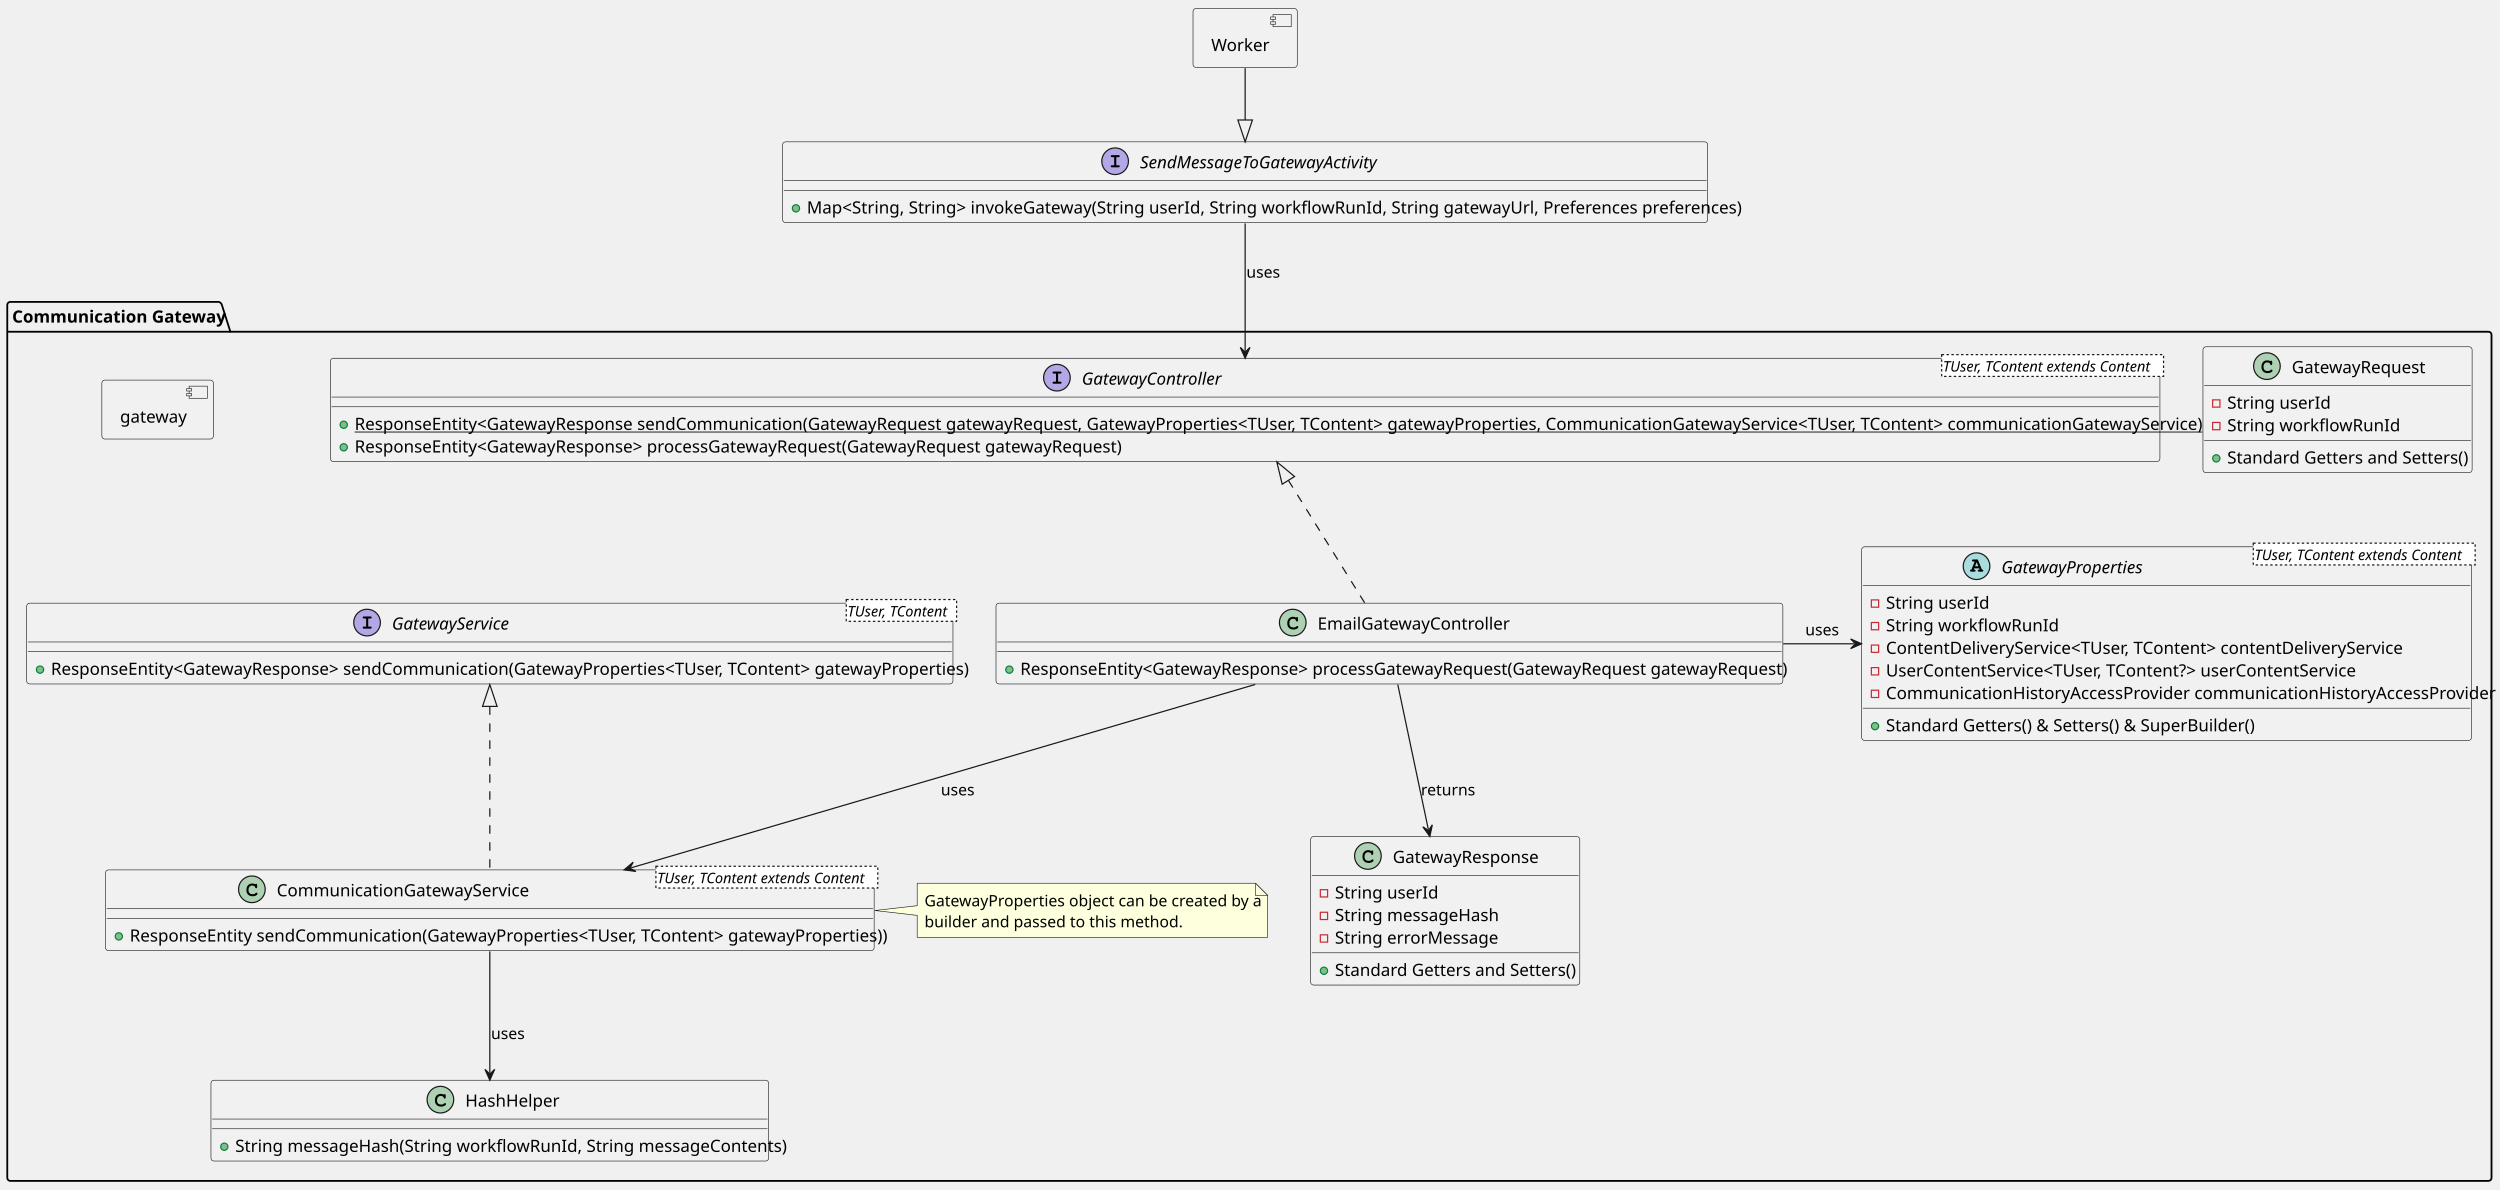
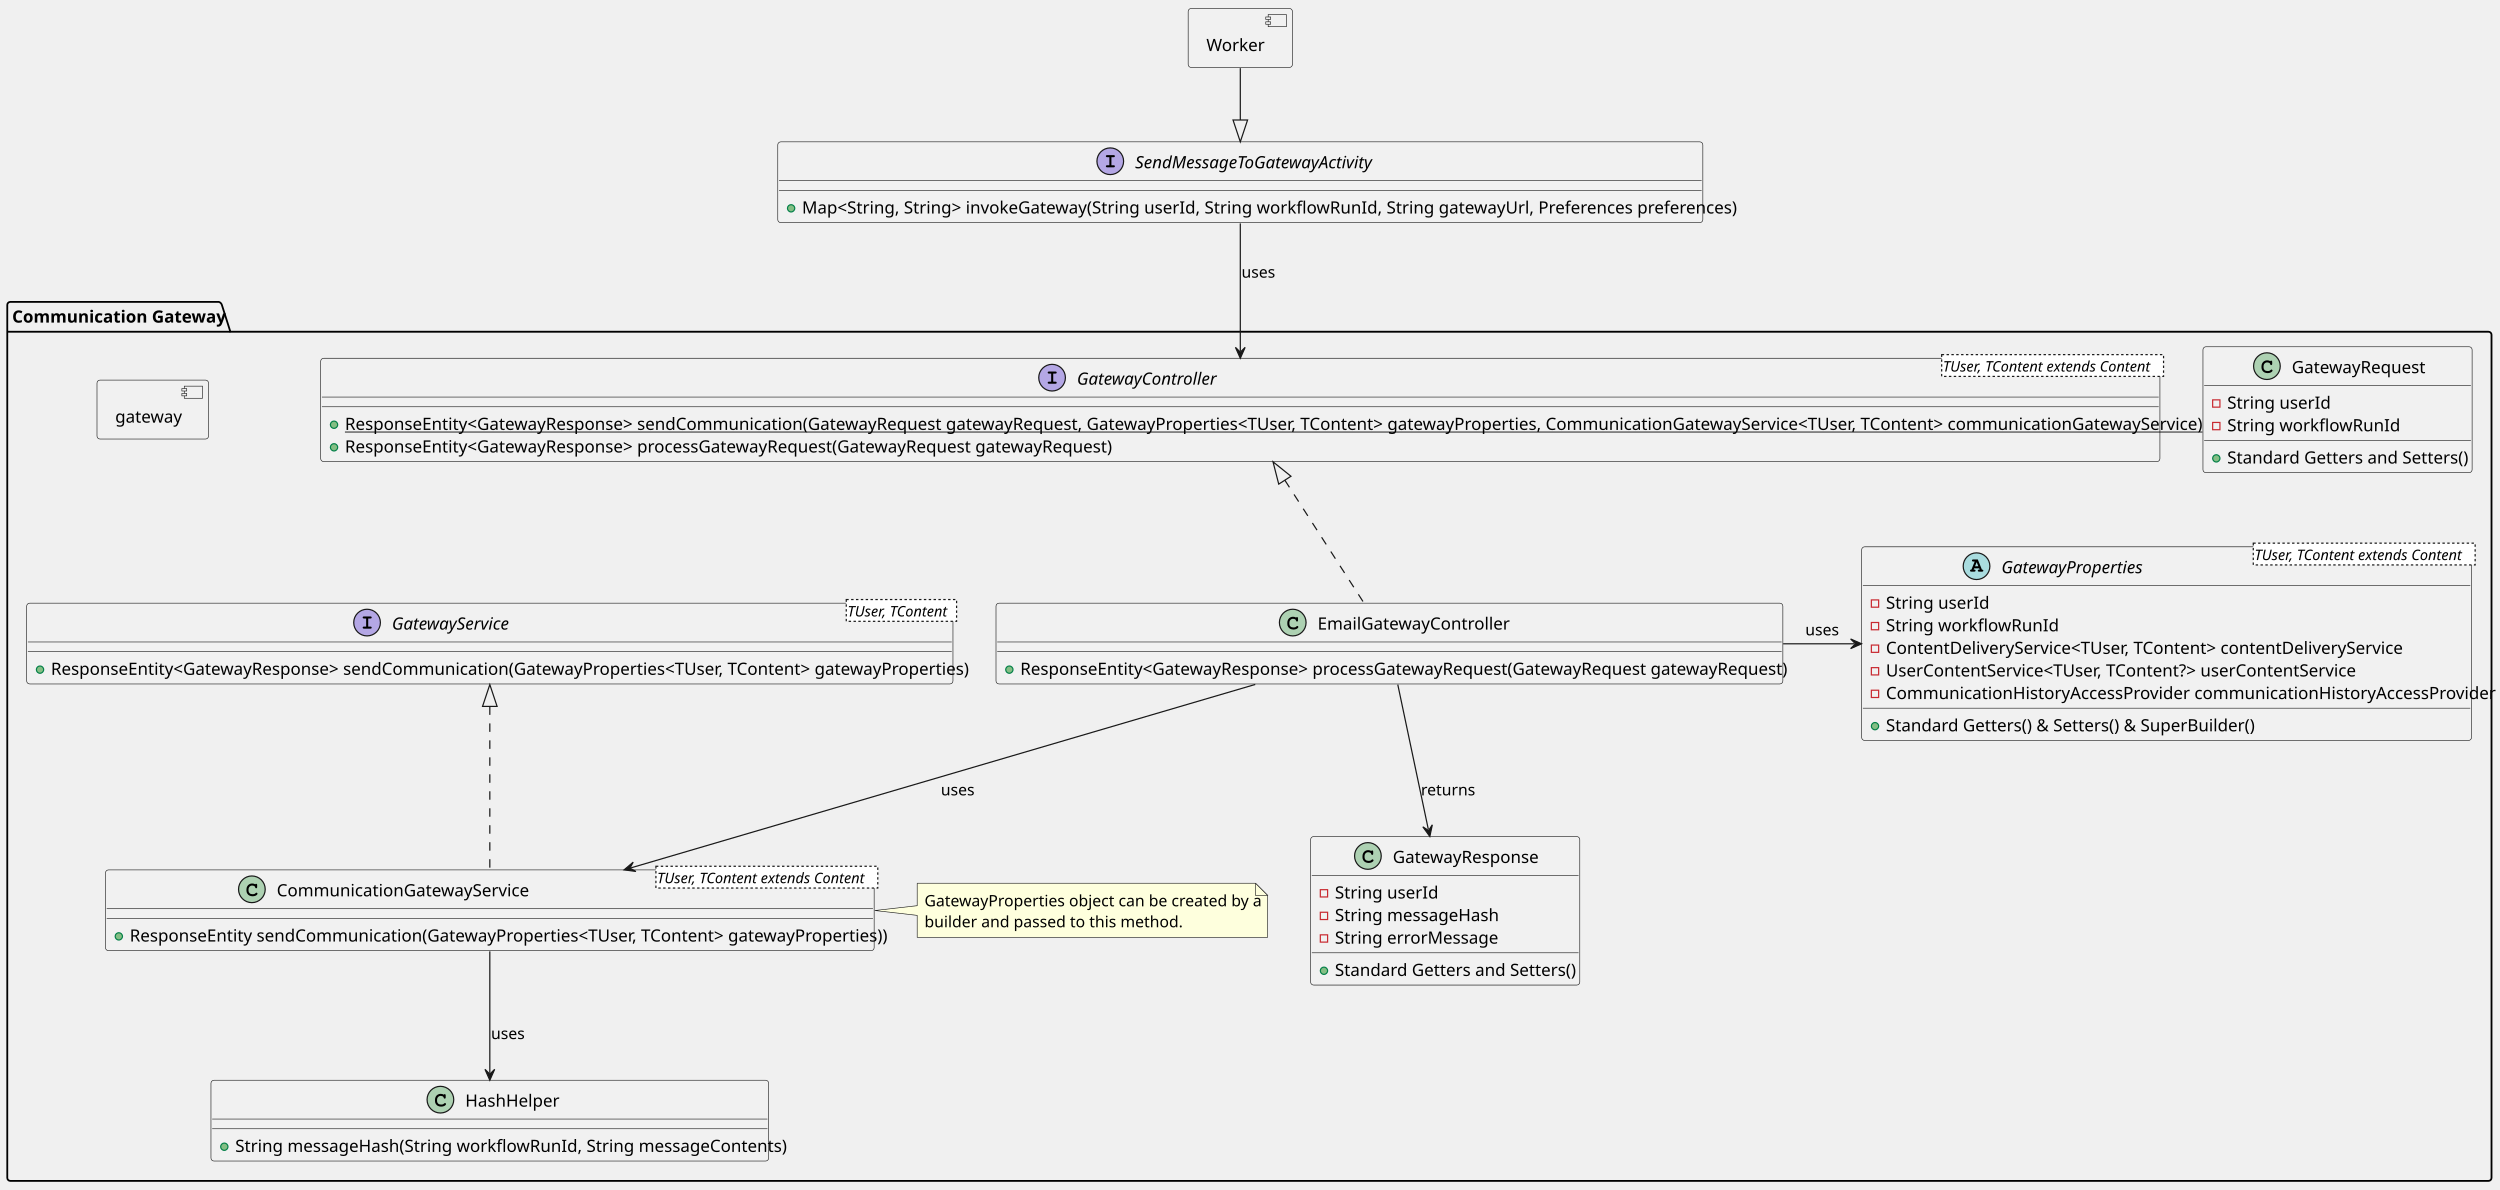
<svg xmlns="http://www.w3.org/2000/svg" contentStyleType="text/css" height="981px" preserveAspectRatio="none" style="width:2062px;height:981px;background:#FFFFFF;" version="1.1" viewBox="0 0 2062 981" width="2062px" zoomAndPan="magnify">
  <defs />
  <g>
    <g id="cluster_communicationGateway">
      <path d="M8.5,249 L180.5,249 A3.75,3.75 0 0 1 183,251.5 L190,273.621 L2052.5,273.621 A2.5,2.5 0 0 1 2055,276.121 L2055,971.5 A2.5,2.5 0 0 1 2052.5,974 L8.5,974 A2.5,2.5 0 0 1 6,971.5 L6,251.5 A2.5,2.5 0 0 1 8.5,249 " fill="none" style="stroke:#000000;stroke-width:1.5;" />
      <line style="stroke:#000000;stroke-width:1.5;" x1="6" x2="190" y1="273.621" y2="273.621" />
      <text fill="#000000" font-family="sans-serif" font-size="14" font-weight="bold" lengthAdjust="spacing" textLength="171" x="10" y="266.107">Communication Gateway</text>
    </g>
    <g id="elem_Worker">
-       <rect fill="#F1F1F1" height="48.621" rx="2.5" ry="2.5" style="stroke:#181818;stroke-width:0.5;" width="86" x="984" y="7" />
-       <rect fill="#F1F1F1" height="10" style="stroke:#181818;stroke-width:0.5;" width="15" x="1050" y="12" />
-       <rect fill="#F1F1F1" height="2" style="stroke:#181818;stroke-width:0.5;" width="4" x="1048" y="14" />
-       <rect fill="#F1F1F1" height="2" style="stroke:#181818;stroke-width:0.5;" width="4" x="1048" y="18" />
-       <text fill="#000000" font-family="sans-serif" font-size="14" lengthAdjust="spacing" textLength="46" x="999" y="42.107">Worker</text>
+       <rect fill="#F1F1F1" height="48.621" rx="2.5" ry="2.5" style="stroke:#181818;stroke-width:0.5;" width="86" x="980" y="7" />
+       <rect fill="#F1F1F1" height="10" style="stroke:#181818;stroke-width:0.5;" width="15" x="1046" y="12" />
+       <rect fill="#F1F1F1" height="2" style="stroke:#181818;stroke-width:0.5;" width="4" x="1044" y="14" />
+       <rect fill="#F1F1F1" height="2" style="stroke:#181818;stroke-width:0.5;" width="4" x="1044" y="18" />
+       <text fill="#000000" font-family="sans-serif" font-size="14" lengthAdjust="spacing" textLength="46" x="995" y="42.107">Worker</text>
    </g>
    <g id="elem_HashHelper">
      <rect codeLine="15" fill="#F1F1F1" height="66.621" id="HashHelper" rx="2.5" ry="2.5" style="stroke:#181818;stroke-width:0.5;" width="460" x="174" y="891" />
      <ellipse cx="363.25" cy="907" fill="#ADD1B2" rx="11" ry="11" style="stroke:#181818;stroke-width:1.0;" />
      <path d="M366.016,902.875 Q366.172,902.656 366.359,902.547 Q366.547,902.438 366.766,902.438 Q367.141,902.438 367.375,902.703 Q367.609,902.953 367.609,903.562 L367.609,905.016 Q367.609,905.625 367.375,905.891 Q367.141,906.156 366.766,906.156 Q366.422,906.156 366.219,905.953 Q366.016,905.766 365.906,905.25 Q365.859,904.891 365.672,904.703 Q365.344,904.328 364.734,904.109 Q364.125,903.891 363.5,903.891 Q362.734,903.891 362.094,904.219 Q361.469,904.547 360.969,905.297 Q360.484,906.047 360.484,907.078 L360.484,908.172 Q360.484,909.406 361.375,910.234 Q362.266,911.047 363.859,911.047 Q364.797,911.047 365.453,910.797 Q365.844,910.641 366.266,910.203 Q366.531,909.938 366.672,909.859 Q366.828,909.781 367.031,909.781 Q367.359,909.781 367.609,910.047 Q367.875,910.297 367.875,910.641 Q367.875,910.984 367.531,911.391 Q367.031,911.969 366.234,912.297 Q365.156,912.75 363.859,912.75 Q362.344,912.75 361.141,912.125 Q360.156,911.625 359.469,910.562 Q358.781,909.484 358.781,908.203 L358.781,907.047 Q358.781,905.719 359.391,904.578 Q360.016,903.422 361.109,902.812 Q362.203,902.188 363.438,902.188 Q364.172,902.188 364.812,902.359 Q365.469,902.516 366.016,902.875 Z " fill="#000000" />
      <text fill="#000000" font-family="sans-serif" font-size="14" lengthAdjust="spacing" textLength="73" x="383.75" y="912.797">HashHelper</text>
      <line style="stroke:#181818;stroke-width:0.5;" x1="175" x2="633" y1="923" y2="923" />
      <line style="stroke:#181818;stroke-width:0.5;" x1="175" x2="633" y1="931" y2="931" />
      <ellipse cx="185" cy="945.811" fill="#84BE84" rx="3" ry="3" style="stroke:#038048;stroke-width:1.0;" />
      <text fill="#000000" font-family="sans-serif" font-size="14" lengthAdjust="spacing" textLength="434" x="194" y="950.107">String messageHash(String workflowRunId, String messageContents)</text>
    </g>
    <g id="elem_GatewayRequest">
      <rect codeLine="20" fill="#F1F1F1" height="103.863" id="GatewayRequest" rx="2.5" ry="2.5" style="stroke:#181818;stroke-width:0.5;" width="222" x="1817" y="286" />
      <ellipse cx="1869.75" cy="302" fill="#ADD1B2" rx="11" ry="11" style="stroke:#181818;stroke-width:1.0;" />
      <path d="M1872.516,297.875 Q1872.672,297.656 1872.859,297.547 Q1873.047,297.438 1873.266,297.438 Q1873.641,297.438 1873.875,297.703 Q1874.109,297.953 1874.109,298.562 L1874.109,300.016 Q1874.109,300.625 1873.875,300.891 Q1873.641,301.156 1873.266,301.156 Q1872.922,301.156 1872.719,300.953 Q1872.516,300.766 1872.406,300.25 Q1872.359,299.891 1872.172,299.703 Q1871.844,299.328 1871.234,299.109 Q1870.625,298.891 1870,298.891 Q1869.234,298.891 1868.594,299.219 Q1867.969,299.547 1867.469,300.297 Q1866.984,301.047 1866.984,302.078 L1866.984,303.172 Q1866.984,304.406 1867.875,305.234 Q1868.766,306.047 1870.359,306.047 Q1871.297,306.047 1871.953,305.797 Q1872.344,305.641 1872.766,305.203 Q1873.031,304.938 1873.172,304.859 Q1873.328,304.781 1873.531,304.781 Q1873.859,304.781 1874.109,305.047 Q1874.375,305.297 1874.375,305.641 Q1874.375,305.984 1874.031,306.391 Q1873.531,306.969 1872.734,307.297 Q1871.656,307.75 1870.359,307.75 Q1868.844,307.75 1867.641,307.125 Q1866.656,306.625 1865.969,305.562 Q1865.281,304.484 1865.281,303.203 L1865.281,302.047 Q1865.281,300.719 1865.891,299.578 Q1866.516,298.422 1867.609,297.812 Q1868.703,297.188 1869.938,297.188 Q1870.672,297.188 1871.312,297.359 Q1871.969,297.516 1872.516,297.875 Z " fill="#000000" />
      <text fill="#000000" font-family="sans-serif" font-size="14" lengthAdjust="spacing" textLength="108" x="1890.25" y="307.797">GatewayRequest</text>
      <line style="stroke:#181818;stroke-width:0.5;" x1="1818" x2="2038" y1="318" y2="318" />
      <rect fill="none" height="6" style="stroke:#C82930;stroke-width:1.0;" width="6" x="1825" y="329.81" />
      <text fill="#000000" font-family="sans-serif" font-size="14" lengthAdjust="spacing" textLength="80" x="1837" y="337.107">String userId</text>
      <rect fill="none" height="6" style="stroke:#C82930;stroke-width:1.0;" width="6" x="1825" y="348.432" />
      <text fill="#000000" font-family="sans-serif" font-size="14" lengthAdjust="spacing" textLength="131" x="1837" y="355.728">String workflowRunId</text>
      <line style="stroke:#181818;stroke-width:0.5;" x1="1818" x2="2038" y1="363.242" y2="363.242" />
      <ellipse cx="1828" cy="378.053" fill="#84BE84" rx="3" ry="3" style="stroke:#038048;stroke-width:1.0;" />
      <text fill="#000000" font-family="sans-serif" font-size="14" lengthAdjust="spacing" textLength="196" x="1837" y="382.35">Standard Getters and Setters()</text>
    </g>
    <g id="elem_GatewayResponse">
      <rect codeLine="26" fill="#F1F1F1" height="122.484" id="GatewayResponse" rx="2.5" ry="2.5" style="stroke:#181818;stroke-width:0.5;" width="222" x="1081" y="690" />
      <ellipse cx="1128.25" cy="706" fill="#ADD1B2" rx="11" ry="11" style="stroke:#181818;stroke-width:1.0;" />
      <path d="M1131.016,701.875 Q1131.172,701.656 1131.359,701.547 Q1131.547,701.438 1131.766,701.438 Q1132.141,701.438 1132.375,701.703 Q1132.609,701.953 1132.609,702.562 L1132.609,704.016 Q1132.609,704.625 1132.375,704.891 Q1132.141,705.156 1131.766,705.156 Q1131.422,705.156 1131.219,704.953 Q1131.016,704.766 1130.906,704.25 Q1130.859,703.891 1130.672,703.703 Q1130.344,703.328 1129.734,703.109 Q1129.125,702.891 1128.5,702.891 Q1127.734,702.891 1127.094,703.219 Q1126.469,703.547 1125.969,704.297 Q1125.484,705.047 1125.484,706.078 L1125.484,707.172 Q1125.484,708.406 1126.375,709.234 Q1127.266,710.047 1128.859,710.047 Q1129.797,710.047 1130.453,709.797 Q1130.844,709.641 1131.266,709.203 Q1131.531,708.938 1131.672,708.859 Q1131.828,708.781 1132.031,708.781 Q1132.359,708.781 1132.609,709.047 Q1132.875,709.297 1132.875,709.641 Q1132.875,709.984 1132.531,710.391 Q1132.031,710.969 1131.234,711.297 Q1130.156,711.75 1128.859,711.75 Q1127.344,711.75 1126.141,711.125 Q1125.156,710.625 1124.469,709.562 Q1123.781,708.484 1123.781,707.203 L1123.781,706.047 Q1123.781,704.719 1124.391,703.578 Q1125.016,702.422 1126.109,701.812 Q1127.203,701.188 1128.438,701.188 Q1129.172,701.188 1129.812,701.359 Q1130.469,701.516 1131.016,701.875 Z " fill="#000000" />
      <text fill="#000000" font-family="sans-serif" font-size="14" lengthAdjust="spacing" textLength="119" x="1148.75" y="711.797">GatewayResponse</text>
      <line style="stroke:#181818;stroke-width:0.5;" x1="1082" x2="1302" y1="722" y2="722" />
      <rect fill="none" height="6" style="stroke:#C82930;stroke-width:1.0;" width="6" x="1089" y="733.811" />
      <text fill="#000000" font-family="sans-serif" font-size="14" lengthAdjust="spacing" textLength="80" x="1101" y="741.107">String userId</text>
      <rect fill="none" height="6" style="stroke:#C82930;stroke-width:1.0;" width="6" x="1089" y="752.432" />
      <text fill="#000000" font-family="sans-serif" font-size="14" lengthAdjust="spacing" textLength="130" x="1101" y="759.729">String messageHash</text>
      <rect fill="none" height="6" style="stroke:#C82930;stroke-width:1.0;" width="6" x="1089" y="771.053" />
      <text fill="#000000" font-family="sans-serif" font-size="14" lengthAdjust="spacing" textLength="129" x="1101" y="778.35">String errorMessage</text>
      <line style="stroke:#181818;stroke-width:0.5;" x1="1082" x2="1302" y1="785.863" y2="785.863" />
      <ellipse cx="1092" cy="800.674" fill="#84BE84" rx="3" ry="3" style="stroke:#038048;stroke-width:1.0;" />
      <text fill="#000000" font-family="sans-serif" font-size="14" lengthAdjust="spacing" textLength="196" x="1101" y="804.971">Standard Getters and Setters()</text>
    </g>
    <g id="elem_GatewayController">
-       <rect codeLine="34" fill="#F1F1F1" height="85.242" id="GatewayController" rx="2.5" ry="2.5" style="stroke:#181818;stroke-width:0.5;" width="1509" x="272.5" y="295.5" />
-       <ellipse cx="871.75" cy="311.5" fill="#B4A7E5" rx="11" ry="11" style="stroke:#181818;stroke-width:1.0;" />
-       <path d="M872.703,308.141 L872.703,314.797 L874.422,314.797 Q875.031,314.797 875.297,315.031 Q875.562,315.266 875.562,315.656 Q875.562,316.031 875.297,316.266 Q875.031,316.5 874.422,316.5 L869.281,316.5 Q868.672,316.5 868.406,316.266 Q868.141,316.031 868.141,315.641 Q868.141,315.266 868.406,315.031 Q868.672,314.797 869.281,314.797 L871,314.797 L871,308.141 L869.281,308.141 Q868.672,308.141 868.406,307.906 Q868.141,307.672 868.141,307.281 Q868.141,306.906 868.406,306.672 Q868.672,306.438 869.281,306.438 L874.422,306.438 Q875.031,306.438 875.297,306.672 Q875.562,306.906 875.562,307.281 Q875.562,307.672 875.297,307.906 Q875.031,308.141 874.422,308.141 L872.703,308.141 Z " fill="#000000" />
-       <text fill="#000000" font-family="sans-serif" font-size="14" font-style="italic" lengthAdjust="spacing" textLength="117" x="892.25" y="317.297">GatewayController</text>
+       <rect codeLine="34" fill="#F1F1F1" height="85.242" id="GatewayController" rx="2.5" ry="2.5" style="stroke:#181818;stroke-width:0.5;" width="1517" x="264.5" y="295.5" />
+       <ellipse cx="867.75" cy="311.5" fill="#B4A7E5" rx="11" ry="11" style="stroke:#181818;stroke-width:1.0;" />
+       <path d="M868.703,308.141 L868.703,314.797 L870.422,314.797 Q871.031,314.797 871.297,315.031 Q871.562,315.266 871.562,315.656 Q871.562,316.031 871.297,316.266 Q871.031,316.5 870.422,316.5 L865.281,316.5 Q864.672,316.5 864.406,316.266 Q864.141,316.031 864.141,315.641 Q864.141,315.266 864.406,315.031 Q864.672,314.797 865.281,314.797 L867,314.797 L867,308.141 L865.281,308.141 Q864.672,308.141 864.406,307.906 Q864.141,307.672 864.141,307.281 Q864.141,306.906 864.406,306.672 Q864.672,306.438 865.281,306.438 L870.422,306.438 Q871.031,306.438 871.297,306.672 Q871.562,306.906 871.562,307.281 Q871.562,307.672 871.297,307.906 Q871.031,308.141 870.422,308.141 L868.703,308.141 Z " fill="#000000" />
+       <text fill="#000000" font-family="sans-serif" font-size="14" font-style="italic" lengthAdjust="spacing" textLength="117" x="888.25" y="317.297">GatewayController</text>
      <rect fill="#FFFFFF" height="17.961" style="stroke:#181818;stroke-width:1.0;stroke-dasharray:2.0,2.0;" width="183" x="1601.5" y="292.5" />
      <text fill="#000000" font-family="sans-serif" font-size="12" font-style="italic" lengthAdjust="spacing" textLength="181" x="1602.5" y="306.449">TUser, TContent extends Content</text>
-       <line style="stroke:#181818;stroke-width:0.5;" x1="273.5" x2="1780.5" y1="327.5" y2="327.5" />
-       <line style="stroke:#181818;stroke-width:0.5;" x1="273.5" x2="1780.5" y1="335.5" y2="335.5" />
-       <ellipse cx="283.5" cy="350.31" fill="#84BE84" rx="3" ry="3" style="stroke:#038048;stroke-width:1.0;" />
-       <text fill="#000000" font-family="sans-serif" font-size="14" lengthAdjust="spacing" text-decoration="underline" textLength="1483" x="292.5" y="354.607">ResponseEntity&lt;GatewayResponse sendCommunication(GatewayRequest gatewayRequest, GatewayProperties&lt;TUser, TContent&gt; gatewayProperties, CommunicationGatewayService&lt;TUser, TContent&gt; communicationGatewayService)</text>
-       <ellipse cx="283.5" cy="368.932" fill="#84BE84" rx="3" ry="3" style="stroke:#038048;stroke-width:1.0;" />
-       <text fill="#000000" font-family="sans-serif" font-size="14" lengthAdjust="spacing" textLength="623" x="292.5" y="373.228">ResponseEntity&lt;GatewayResponse&gt; processGatewayRequest(GatewayRequest gatewayRequest)</text>
+       <line style="stroke:#181818;stroke-width:0.5;" x1="265.5" x2="1780.5" y1="327.5" y2="327.5" />
+       <line style="stroke:#181818;stroke-width:0.5;" x1="265.5" x2="1780.5" y1="335.5" y2="335.5" />
+       <ellipse cx="275.5" cy="350.31" fill="#84BE84" rx="3" ry="3" style="stroke:#038048;stroke-width:1.0;" />
+       <text fill="#000000" font-family="sans-serif" font-size="14" lengthAdjust="spacing" text-decoration="underline" textLength="1491" x="284.5" y="354.607">ResponseEntity&lt;GatewayResponse&gt; sendCommunication(GatewayRequest gatewayRequest, GatewayProperties&lt;TUser, TContent&gt; gatewayProperties, CommunicationGatewayService&lt;TUser, TContent&gt; communicationGatewayService)</text>
+       <ellipse cx="275.5" cy="368.932" fill="#84BE84" rx="3" ry="3" style="stroke:#038048;stroke-width:1.0;" />
+       <text fill="#000000" font-family="sans-serif" font-size="14" lengthAdjust="spacing" textLength="623" x="284.5" y="373.228">ResponseEntity&lt;GatewayResponse&gt; processGatewayRequest(GatewayRequest gatewayRequest)</text>
    </g>
    <g id="elem_EmailGatewayController">
      <rect codeLine="39" fill="#F1F1F1" height="66.621" id="EmailGatewayController" rx="2.5" ry="2.5" style="stroke:#181818;stroke-width:0.5;" width="649" x="821.5" y="497.5" />
      <ellipse cx="1066.25" cy="513.5" fill="#ADD1B2" rx="11" ry="11" style="stroke:#181818;stroke-width:1.0;" />
      <path d="M1069.016,509.375 Q1069.172,509.156 1069.359,509.047 Q1069.547,508.938 1069.766,508.938 Q1070.141,508.938 1070.375,509.203 Q1070.609,509.453 1070.609,510.062 L1070.609,511.516 Q1070.609,512.125 1070.375,512.391 Q1070.141,512.656 1069.766,512.656 Q1069.422,512.656 1069.219,512.453 Q1069.016,512.266 1068.906,511.75 Q1068.859,511.391 1068.672,511.203 Q1068.344,510.828 1067.734,510.609 Q1067.125,510.391 1066.5,510.391 Q1065.734,510.391 1065.094,510.719 Q1064.469,511.047 1063.969,511.797 Q1063.484,512.547 1063.484,513.578 L1063.484,514.672 Q1063.484,515.906 1064.375,516.734 Q1065.266,517.547 1066.859,517.547 Q1067.797,517.547 1068.453,517.297 Q1068.844,517.141 1069.266,516.703 Q1069.531,516.438 1069.672,516.359 Q1069.828,516.281 1070.031,516.281 Q1070.359,516.281 1070.609,516.547 Q1070.875,516.797 1070.875,517.141 Q1070.875,517.484 1070.531,517.891 Q1070.031,518.469 1069.234,518.797 Q1068.156,519.25 1066.859,519.25 Q1065.344,519.25 1064.141,518.625 Q1063.156,518.125 1062.469,517.062 Q1061.781,515.984 1061.781,514.703 L1061.781,513.547 Q1061.781,512.219 1062.391,511.078 Q1063.016,509.922 1064.109,509.312 Q1065.203,508.688 1066.438,508.688 Q1067.172,508.688 1067.812,508.859 Q1068.469,509.016 1069.016,509.375 Z " fill="#000000" />
      <text fill="#000000" font-family="sans-serif" font-size="14" lengthAdjust="spacing" textLength="151" x="1086.75" y="519.297">EmailGatewayController</text>
      <line style="stroke:#181818;stroke-width:0.5;" x1="822.5" x2="1469.5" y1="529.5" y2="529.5" />
      <line style="stroke:#181818;stroke-width:0.5;" x1="822.5" x2="1469.5" y1="537.5" y2="537.5" />
      <ellipse cx="832.5" cy="552.311" fill="#84BE84" rx="3" ry="3" style="stroke:#038048;stroke-width:1.0;" />
      <text fill="#000000" font-family="sans-serif" font-size="14" lengthAdjust="spacing" textLength="623" x="841.5" y="556.607">ResponseEntity&lt;GatewayResponse&gt; processGatewayRequest(GatewayRequest gatewayRequest)</text>
    </g>
    <g id="elem_GatewayProperties">
      <rect codeLine="43" fill="#F1F1F1" height="159.727" id="GatewayProperties" rx="2.5" ry="2.5" style="stroke:#181818;stroke-width:0.5;" width="503" x="1535.5" y="451" />
      <ellipse cx="1630.25" cy="467" fill="#A9DCDF" rx="11" ry="11" style="stroke:#181818;stroke-width:1.0;" />
      <path d="M1632.438,468.766 L1628.297,468.766 L1627.875,469.797 L1628.297,469.797 Q1628.906,469.797 1629.172,470.031 Q1629.438,470.266 1629.438,470.656 Q1629.438,471.031 1629.172,471.266 Q1628.906,471.5 1628.297,471.5 L1626,471.5 Q1625.391,471.5 1625.141,471.266 Q1624.875,471.031 1624.875,470.641 Q1624.875,470.266 1625.156,470.031 Q1625.422,469.781 1626.047,469.797 L1628.719,463.141 L1627.609,463.141 Q1627,463.141 1626.734,462.906 Q1626.469,462.672 1626.469,462.281 Q1626.469,461.906 1626.734,461.672 Q1627,461.438 1627.609,461.438 L1631.281,461.438 L1634.672,469.797 Q1635.266,469.797 1635.453,469.938 Q1635.844,470.203 1635.844,470.656 Q1635.844,471.031 1635.578,471.266 Q1635.328,471.5 1634.719,471.5 L1632.422,471.5 Q1631.812,471.5 1631.547,471.266 Q1631.281,471.031 1631.281,470.641 Q1631.281,470.266 1631.547,470.031 Q1631.812,469.797 1632.422,469.797 L1632.844,469.797 L1632.438,468.766 Z M1631.719,467.062 L1630.359,463.688 L1628.984,467.062 L1631.719,467.062 Z " fill="#000000" />
      <text fill="#000000" font-family="sans-serif" font-size="14" font-style="italic" lengthAdjust="spacing" textLength="120" x="1650.75" y="472.797">GatewayProperties</text>
      <rect fill="#FFFFFF" height="17.961" style="stroke:#181818;stroke-width:1.0;stroke-dasharray:2.0,2.0;" width="183" x="1858.5" y="448" />
      <text fill="#000000" font-family="sans-serif" font-size="12" font-style="italic" lengthAdjust="spacing" textLength="181" x="1859.5" y="461.949">TUser, TContent extends Content</text>
      <line style="stroke:#181818;stroke-width:0.5;" x1="1536.5" x2="2037.5" y1="483" y2="483" />
      <rect fill="none" height="6" style="stroke:#C82930;stroke-width:1.0;" width="6" x="1543.5" y="494.81" />
      <text fill="#000000" font-family="sans-serif" font-size="14" lengthAdjust="spacing" textLength="80" x="1555.5" y="502.107">String userId</text>
      <rect fill="none" height="6" style="stroke:#C82930;stroke-width:1.0;" width="6" x="1543.5" y="513.432" />
      <text fill="#000000" font-family="sans-serif" font-size="14" lengthAdjust="spacing" textLength="131" x="1555.5" y="520.729">String workflowRunId</text>
      <rect fill="none" height="6" style="stroke:#C82930;stroke-width:1.0;" width="6" x="1543.5" y="532.053" />
      <text fill="#000000" font-family="sans-serif" font-size="14" lengthAdjust="spacing" textLength="418" x="1555.5" y="539.35">ContentDeliveryService&lt;TUser, TContent&gt; contentDeliveryService</text>
      <rect fill="none" height="6" style="stroke:#C82930;stroke-width:1.0;" width="6" x="1543.5" y="550.674" />
      <text fill="#000000" font-family="sans-serif" font-size="14" lengthAdjust="spacing" textLength="384" x="1555.5" y="557.971">UserContentService&lt;TUser, TContent?&gt; userContentService</text>
      <rect fill="none" height="6" style="stroke:#C82930;stroke-width:1.0;" width="6" x="1543.5" y="569.295" />
      <text fill="#000000" font-family="sans-serif" font-size="14" lengthAdjust="spacing" textLength="477" x="1555.5" y="576.592">CommunicationHistoryAccessProvider communicationHistoryAccessProvider</text>
      <line style="stroke:#181818;stroke-width:0.5;" x1="1536.5" x2="2037.5" y1="584.106" y2="584.106" />
      <ellipse cx="1546.5" cy="598.916" fill="#84BE84" rx="3" ry="3" style="stroke:#038048;stroke-width:1.0;" />
      <text fill="#000000" font-family="sans-serif" font-size="14" lengthAdjust="spacing" textLength="300" x="1555.5" y="603.213">Standard Getters() &amp; Setters() &amp; SuperBuilder()</text>
    </g>
    <g id="elem_GatewayService">
      <rect codeLine="52" fill="#F1F1F1" height="66.621" id="GatewayService" rx="2.5" ry="2.5" style="stroke:#181818;stroke-width:0.5;" width="764" x="22" y="497.5" />
      <ellipse cx="302.75" cy="513.5" fill="#B4A7E5" rx="11" ry="11" style="stroke:#181818;stroke-width:1.0;" />
      <path d="M303.703,510.141 L303.703,516.797 L305.422,516.797 Q306.031,516.797 306.297,517.031 Q306.562,517.266 306.562,517.656 Q306.562,518.031 306.297,518.266 Q306.031,518.5 305.422,518.5 L300.281,518.5 Q299.672,518.5 299.406,518.266 Q299.141,518.031 299.141,517.641 Q299.141,517.266 299.406,517.031 Q299.672,516.797 300.281,516.797 L302,516.797 L302,510.141 L300.281,510.141 Q299.672,510.141 299.406,509.906 Q299.141,509.672 299.141,509.281 Q299.141,508.906 299.406,508.672 Q299.672,508.438 300.281,508.438 L305.422,508.438 Q306.031,508.438 306.297,508.672 Q306.562,508.906 306.562,509.281 Q306.562,509.672 306.297,509.906 Q306.031,510.141 305.422,510.141 L303.703,510.141 Z " fill="#000000" />
      <text fill="#000000" font-family="sans-serif" font-size="14" font-style="italic" lengthAdjust="spacing" textLength="101" x="323.25" y="519.297">GatewayService</text>
      <rect fill="#FFFFFF" height="17.961" style="stroke:#181818;stroke-width:1.0;stroke-dasharray:2.0,2.0;" width="91" x="698" y="494.5" />
      <text fill="#000000" font-family="sans-serif" font-size="12" font-style="italic" lengthAdjust="spacing" textLength="89" x="699" y="508.449">TUser, TContent</text>
      <line style="stroke:#181818;stroke-width:0.5;" x1="23" x2="785" y1="529.5" y2="529.5" />
      <line style="stroke:#181818;stroke-width:0.5;" x1="23" x2="785" y1="537.5" y2="537.5" />
      <ellipse cx="33" cy="552.311" fill="#84BE84" rx="3" ry="3" style="stroke:#038048;stroke-width:1.0;" />
      <text fill="#000000" font-family="sans-serif" font-size="14" lengthAdjust="spacing" textLength="738" x="42" y="556.607">ResponseEntity&lt;GatewayResponse&gt; sendCommunication(GatewayProperties&lt;TUser, TContent&gt; gatewayProperties)</text>
    </g>
    <g id="elem_CommunicationGatewayService">
      <rect codeLine="56" fill="#F1F1F1" height="66.621" id="CommunicationGatewayService" rx="2.5" ry="2.5" style="stroke:#181818;stroke-width:0.5;" width="634" x="87" y="717.5" />
      <ellipse cx="207.75" cy="733.5" fill="#ADD1B2" rx="11" ry="11" style="stroke:#181818;stroke-width:1.0;" />
      <path d="M210.516,729.375 Q210.672,729.156 210.859,729.047 Q211.047,728.938 211.266,728.938 Q211.641,728.938 211.875,729.203 Q212.109,729.453 212.109,730.062 L212.109,731.516 Q212.109,732.125 211.875,732.391 Q211.641,732.656 211.266,732.656 Q210.922,732.656 210.719,732.453 Q210.516,732.266 210.406,731.75 Q210.359,731.391 210.172,731.203 Q209.844,730.828 209.234,730.609 Q208.625,730.391 208,730.391 Q207.234,730.391 206.594,730.719 Q205.969,731.047 205.469,731.797 Q204.984,732.547 204.984,733.578 L204.984,734.672 Q204.984,735.906 205.875,736.734 Q206.766,737.547 208.359,737.547 Q209.297,737.547 209.953,737.297 Q210.344,737.141 210.766,736.703 Q211.031,736.438 211.172,736.359 Q211.328,736.281 211.531,736.281 Q211.859,736.281 212.109,736.547 Q212.375,736.797 212.375,737.141 Q212.375,737.484 212.031,737.891 Q211.531,738.469 210.734,738.797 Q209.656,739.25 208.359,739.25 Q206.844,739.25 205.641,738.625 Q204.656,738.125 203.969,737.062 Q203.281,735.984 203.281,734.703 L203.281,733.547 Q203.281,732.219 203.891,731.078 Q204.516,729.922 205.609,729.312 Q206.703,728.688 207.938,728.688 Q208.672,728.688 209.312,728.859 Q209.969,729.016 210.516,729.375 Z " fill="#000000" />
      <text fill="#000000" font-family="sans-serif" font-size="14" lengthAdjust="spacing" textLength="199" x="228.25" y="739.297">CommunicationGatewayService</text>
      <rect fill="#FFFFFF" height="17.961" style="stroke:#181818;stroke-width:1.0;stroke-dasharray:2.0,2.0;" width="183" x="541" y="714.5" />
      <text fill="#000000" font-family="sans-serif" font-size="12" font-style="italic" lengthAdjust="spacing" textLength="181" x="542" y="728.449">TUser, TContent extends Content</text>
      <line style="stroke:#181818;stroke-width:0.5;" x1="88" x2="720" y1="749.5" y2="749.5" />
      <line style="stroke:#181818;stroke-width:0.5;" x1="88" x2="720" y1="757.5" y2="757.5" />
      <ellipse cx="98" cy="772.311" fill="#84BE84" rx="3" ry="3" style="stroke:#038048;stroke-width:1.0;" />
      <text fill="#000000" font-family="sans-serif" font-size="14" lengthAdjust="spacing" textLength="608" x="107" y="776.607">ResponseEntity sendCommunication(GatewayProperties&lt;TUser, TContent&gt; gatewayProperties))</text>
    </g>
    <g id="elem_GMN16">
      <path d="M756.5,728.5 L756.5,747 L721.42,751 L756.5,755 L756.5,773.082 A0,0 0 0 0 756.5,773.082 L1045.5,773.082 A0,0 0 0 0 1045.5,773.082 L1045.5,738.5 L1035.5,728.5 L756.5,728.5 A0,0 0 0 0 756.5,728.5 " fill="#FEFFDD" style="stroke:#181818;stroke-width:0.5;" />
      <path d="M1035.5,728.5 L1035.5,738.5 L1045.5,738.5 L1035.5,728.5 " fill="#FEFFDD" style="stroke:#181818;stroke-width:0.5;" />
      <text fill="#000000" font-family="sans-serif" font-size="13" lengthAdjust="spacing" textLength="268" x="762.5" y="747.528">GatewayProperties object can be created by a</text>
      <text fill="#000000" font-family="sans-serif" font-size="13" lengthAdjust="spacing" textLength="200" x="762.5" y="764.819">builder and passed to this method.</text>
    </g>
    <g id="elem_gateway">
-       <rect fill="#F1F1F1" height="48.621" rx="2.5" ry="2.5" style="stroke:#181818;stroke-width:0.5;" width="92" x="84" y="313.5" />
-       <rect fill="#F1F1F1" height="10" style="stroke:#181818;stroke-width:0.5;" width="15" x="156" y="318.5" />
-       <rect fill="#F1F1F1" height="2" style="stroke:#181818;stroke-width:0.5;" width="4" x="154" y="320.5" />
-       <rect fill="#F1F1F1" height="2" style="stroke:#181818;stroke-width:0.5;" width="4" x="154" y="324.5" />
-       <text fill="#000000" font-family="sans-serif" font-size="14" lengthAdjust="spacing" textLength="52" x="99" y="348.607">gateway</text>
+       <rect fill="#F1F1F1" height="48.621" rx="2.5" ry="2.5" style="stroke:#181818;stroke-width:0.5;" width="92" x="80" y="313.5" />
+       <rect fill="#F1F1F1" height="10" style="stroke:#181818;stroke-width:0.5;" width="15" x="152" y="318.5" />
+       <rect fill="#F1F1F1" height="2" style="stroke:#181818;stroke-width:0.5;" width="4" x="150" y="320.5" />
+       <rect fill="#F1F1F1" height="2" style="stroke:#181818;stroke-width:0.5;" width="4" x="150" y="324.5" />
+       <text fill="#000000" font-family="sans-serif" font-size="14" lengthAdjust="spacing" textLength="52" x="95" y="348.607">gateway</text>
    </g>
    <g id="elem_SendMessageToGatewayActivity">
-       <rect codeLine="5" fill="#F1F1F1" height="66.621" id="SendMessageToGatewayActivity" rx="2.5" ry="2.5" style="stroke:#181818;stroke-width:0.5;" width="763" x="645.5" y="117" />
-       <ellipse cx="919.75" cy="133" fill="#B4A7E5" rx="11" ry="11" style="stroke:#181818;stroke-width:1.0;" />
-       <path d="M920.703,129.641 L920.703,136.297 L922.422,136.297 Q923.031,136.297 923.297,136.531 Q923.562,136.766 923.562,137.156 Q923.562,137.531 923.297,137.766 Q923.031,138 922.422,138 L917.281,138 Q916.672,138 916.406,137.766 Q916.141,137.531 916.141,137.141 Q916.141,136.766 916.406,136.531 Q916.672,136.297 917.281,136.297 L919,136.297 L919,129.641 L917.281,129.641 Q916.672,129.641 916.406,129.406 Q916.141,129.172 916.141,128.781 Q916.141,128.406 916.406,128.172 Q916.672,127.938 917.281,127.938 L922.422,127.938 Q923.031,127.938 923.297,128.172 Q923.562,128.406 923.562,128.781 Q923.562,129.172 923.297,129.406 Q923.031,129.641 922.422,129.641 L920.703,129.641 Z " fill="#000000" />
-       <text fill="#000000" font-family="sans-serif" font-size="14" font-style="italic" lengthAdjust="spacing" textLength="206" x="940.25" y="138.797">SendMessageToGatewayActivity</text>
-       <line style="stroke:#181818;stroke-width:0.5;" x1="646.5" x2="1407.5" y1="149" y2="149" />
-       <line style="stroke:#181818;stroke-width:0.5;" x1="646.5" x2="1407.5" y1="157" y2="157" />
-       <ellipse cx="656.5" cy="171.81" fill="#84BE84" rx="3" ry="3" style="stroke:#038048;stroke-width:1.0;" />
-       <text fill="#000000" font-family="sans-serif" font-size="14" lengthAdjust="spacing" textLength="737" x="665.5" y="176.107">Map&lt;String, String&gt; invokeGateway(String userId, String workflowRunId, String gatewayUrl, Preferences preferences)</text>
+       <rect codeLine="5" fill="#F1F1F1" height="66.621" id="SendMessageToGatewayActivity" rx="2.5" ry="2.5" style="stroke:#181818;stroke-width:0.5;" width="763" x="641.5" y="117" />
+       <ellipse cx="915.75" cy="133" fill="#B4A7E5" rx="11" ry="11" style="stroke:#181818;stroke-width:1.0;" />
+       <path d="M916.703,129.641 L916.703,136.297 L918.422,136.297 Q919.031,136.297 919.297,136.531 Q919.562,136.766 919.562,137.156 Q919.562,137.531 919.297,137.766 Q919.031,138 918.422,138 L913.281,138 Q912.672,138 912.406,137.766 Q912.141,137.531 912.141,137.141 Q912.141,136.766 912.406,136.531 Q912.672,136.297 913.281,136.297 L915,136.297 L915,129.641 L913.281,129.641 Q912.672,129.641 912.406,129.406 Q912.141,129.172 912.141,128.781 Q912.141,128.406 912.406,128.172 Q912.672,127.938 913.281,127.938 L918.422,127.938 Q919.031,127.938 919.297,128.172 Q919.562,128.406 919.562,128.781 Q919.562,129.172 919.297,129.406 Q919.031,129.641 918.422,129.641 L916.703,129.641 Z " fill="#000000" />
+       <text fill="#000000" font-family="sans-serif" font-size="14" font-style="italic" lengthAdjust="spacing" textLength="206" x="936.25" y="138.797">SendMessageToGatewayActivity</text>
+       <line style="stroke:#181818;stroke-width:0.5;" x1="642.5" x2="1403.5" y1="149" y2="149" />
+       <line style="stroke:#181818;stroke-width:0.5;" x1="642.5" x2="1403.5" y1="157" y2="157" />
+       <ellipse cx="652.5" cy="171.81" fill="#84BE84" rx="3" ry="3" style="stroke:#038048;stroke-width:1.0;" />
+       <text fill="#000000" font-family="sans-serif" font-size="14" lengthAdjust="spacing" textLength="737" x="661.5" y="176.107">Map&lt;String, String&gt; invokeGateway(String userId, String workflowRunId, String gatewayUrl, Preferences preferences)</text>
    </g>
    <g id="link_GatewayController_EmailGatewayController">
-       <path d="M1062.637,396.198 C1084.457,431.228 1105.63,465.2 1125.66,497.35 " fill="none" id="GatewayController-backto-EmailGatewayController" style="stroke:#181818;stroke-width:1.0;stroke-dasharray:7.0,7.0;" />
-       <polygon fill="none" points="1053.12,380.92,1057.544,399.371,1067.73,393.026,1053.12,380.92" style="stroke:#181818;stroke-width:1.0;" />
+       <path d="M1059.736,396.053 C1082.296,431.083 1104.27,465.2 1124.98,497.35 " fill="none" id="GatewayController-backto-EmailGatewayController" style="stroke:#181818;stroke-width:1.0;stroke-dasharray:7.0,7.0;" />
+       <polygon fill="none" points="1049.99,380.92,1054.692,399.302,1064.781,392.805,1049.99,380.92" style="stroke:#181818;stroke-width:1.0;" />
    </g>
    <g id="link_GatewayService_CommunicationGatewayService">
      <path d="M404,582.64 C404,623.85 404,676.34 404,717.5 " fill="none" id="GatewayService-backto-CommunicationGatewayService" style="stroke:#181818;stroke-width:1.0;stroke-dasharray:7.0,7.0;" />
      <polygon fill="none" points="404,564.64,398,582.64,410,582.64,404,564.64" style="stroke:#181818;stroke-width:1.0;" />
    </g>
    <g id="link_CommunicationGatewayService_HashHelper">
      <path codeLine="65" d="M404,784.66 C404,815.18 404,854.48 404,884.96 " fill="none" id="CommunicationGatewayService-to-HashHelper" style="stroke:#181818;stroke-width:1.0;" />
      <polygon fill="#181818" points="404,890.96,408,881.96,404,885.96,400,881.96,404,890.96" style="stroke:#181818;stroke-width:1.0;" />
      <text fill="#000000" font-family="sans-serif" font-size="13" lengthAdjust="spacing" textLength="28" x="405" y="857.028">uses</text>
    </g>
    <g id="link_EmailGatewayController_CommunicationGatewayService">
      <path codeLine="66" d="M1035.32,564.52 C895.13,605.71 660.737,674.569 520.517,715.769 " fill="none" id="EmailGatewayController-to-CommunicationGatewayService" style="stroke:#181818;stroke-width:1.0;" />
      <polygon fill="#181818" points="514.76,717.46,524.523,718.761,519.557,716.051,522.267,711.085,514.76,717.46" style="stroke:#181818;stroke-width:1.0;" />
      <text fill="#000000" font-family="sans-serif" font-size="13" lengthAdjust="spacing" textLength="28" x="776" y="656.028">uses</text>
    </g>
    <g id="link_EmailGatewayController_GatewayProperties">
      <path codeLine="67" d="M1470.73,531 C1492.44,531 1508.13,531 1529.39,531 " fill="none" id="EmailGatewayController-to-GatewayProperties" style="stroke:#181818;stroke-width:1.0;" />
      <polygon fill="#181818" points="1535.39,531,1526.39,527,1530.39,531,1526.39,535,1535.39,531" style="stroke:#181818;stroke-width:1.0;" />
      <text fill="#000000" font-family="sans-serif" font-size="13" lengthAdjust="spacing" textLength="28" x="1489" y="524.028">uses</text>
    </g>
    <g id="link_Worker_SendMessageToGatewayActivity">
-       <path codeLine="68" d="M1027,56.18 C1027,73.67 1027,79.7 1027,98.99 " fill="none" id="Worker-to-SendMessageToGatewayActivity" style="stroke:#181818;stroke-width:1.0;" />
-       <polygon fill="none" points="1027,116.99,1033,98.99,1021,98.99,1027,116.99" style="stroke:#181818;stroke-width:1.0;" />
+       <path codeLine="68" d="M1023,56.18 C1023,73.67 1023,79.7 1023,98.99 " fill="none" id="Worker-to-SendMessageToGatewayActivity" style="stroke:#181818;stroke-width:1.0;" />
+       <polygon fill="none" points="1023,116.99,1029,98.99,1017,98.99,1023,116.99" style="stroke:#181818;stroke-width:1.0;" />
    </g>
    <g id="link_SendMessageToGatewayActivity_GatewayController">
-       <path codeLine="69" d="M1027,184.24 C1027,215.23 1027,255.9 1027,289.49 " fill="none" id="SendMessageToGatewayActivity-to-GatewayController" style="stroke:#181818;stroke-width:1.0;" />
-       <polygon fill="#181818" points="1027,295.49,1031,286.49,1027,290.49,1023,286.49,1027,295.49" style="stroke:#181818;stroke-width:1.0;" />
-       <text fill="#000000" font-family="sans-serif" font-size="13" lengthAdjust="spacing" textLength="28" x="1028" y="229.028">uses</text>
+       <path codeLine="69" d="M1023,184.24 C1023,215.23 1023,255.9 1023,289.49 " fill="none" id="SendMessageToGatewayActivity-to-GatewayController" style="stroke:#181818;stroke-width:1.0;" />
+       <polygon fill="#181818" points="1023,295.49,1027,286.49,1023,290.49,1019,286.49,1023,295.49" style="stroke:#181818;stroke-width:1.0;" />
+       <text fill="#000000" font-family="sans-serif" font-size="13" lengthAdjust="spacing" textLength="28" x="1024" y="229.028">uses</text>
    </g>
    <g id="link_EmailGatewayController_GatewayResponse">
      <path codeLine="70" d="M1152.89,564.64 C1159.85,597.66 1169.552,643.599 1178.082,684.059 " fill="none" id="EmailGatewayController-to-GatewayResponse" style="stroke:#181818;stroke-width:1.0;" />
      <polygon fill="#181818" points="1179.32,689.93,1181.377,680.298,1178.289,685.038,1173.549,681.949,1179.32,689.93" style="stroke:#181818;stroke-width:1.0;" />
      <text fill="#000000" font-family="sans-serif" font-size="13" lengthAdjust="spacing" textLength="40" x="1172" y="656.028">returns</text>
    </g>
  </g>
</svg>
